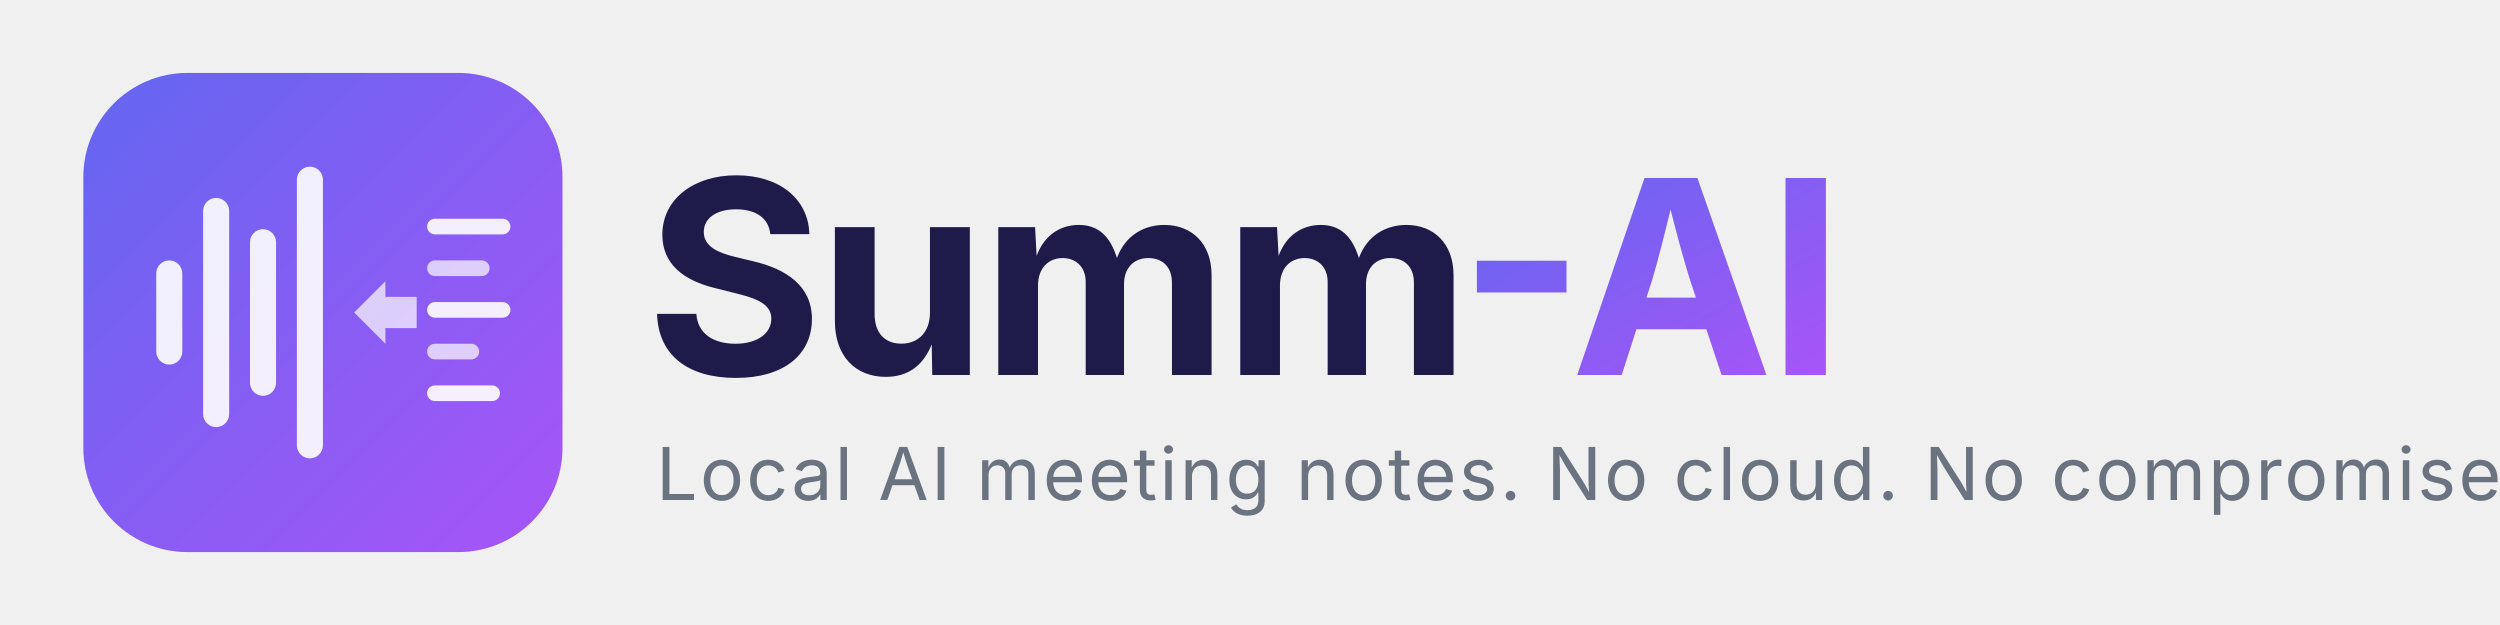
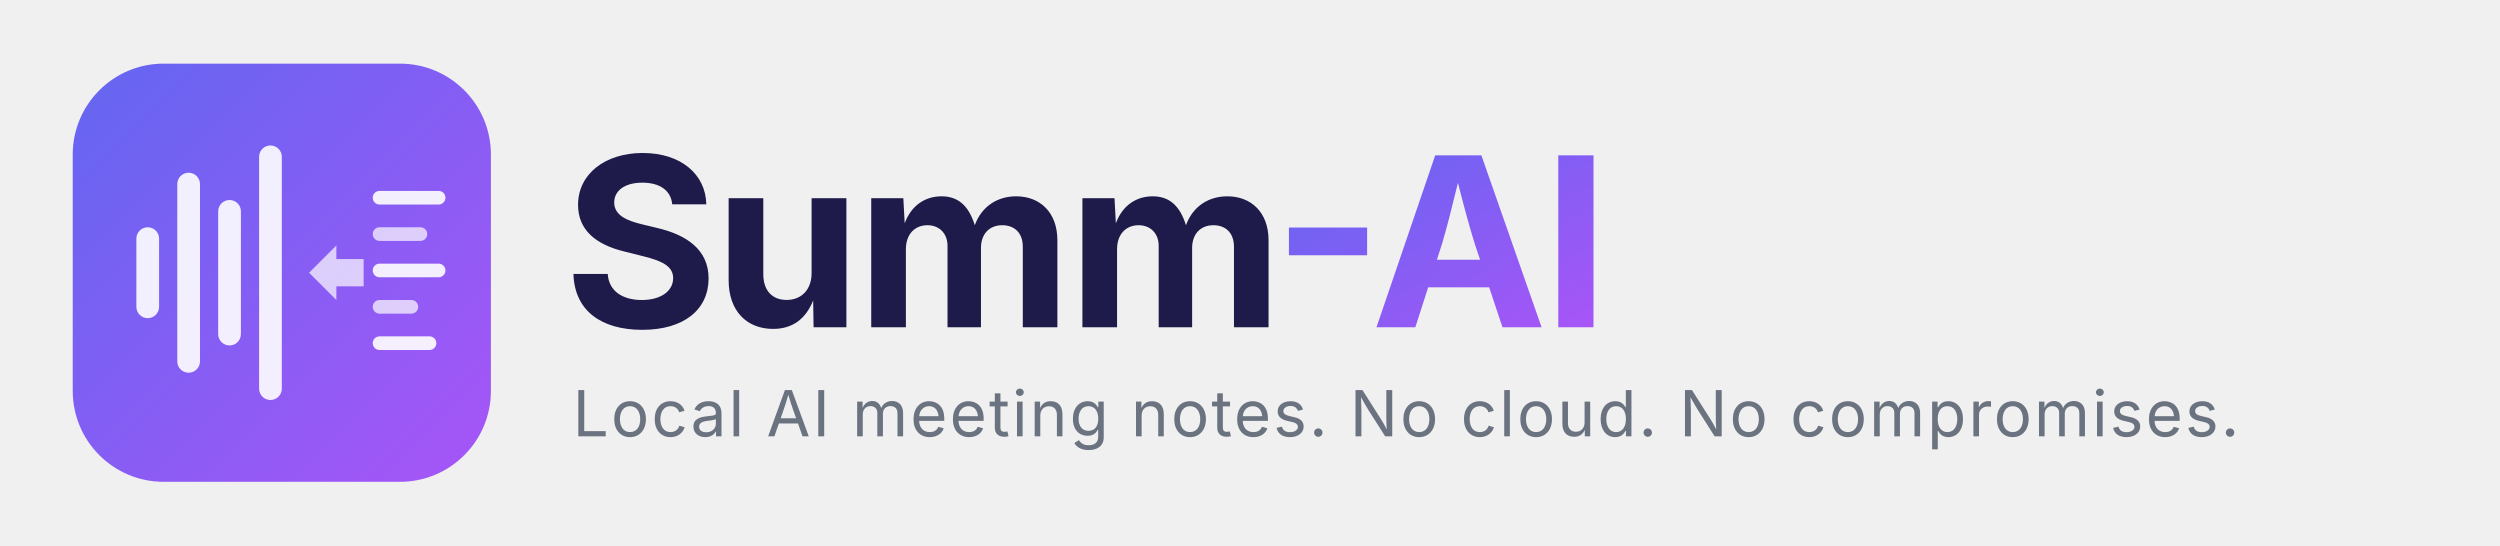
- <svg xmlns="http://www.w3.org/2000/svg" viewBox="0 0 480 120" width="480" height="120">
+ <svg xmlns="http://www.w3.org/2000/svg" viewBox="0 0 550 120" width="550" height="120">
  <defs>
    <linearGradient id="grad" x1="0%" y1="0%" x2="100%" y2="100%">
      <stop offset="0%" style="stop-color:#6366f1;stop-opacity:1" />
      <stop offset="100%" style="stop-color:#a855f7;stop-opacity:1" />
    </linearGradient>
    <linearGradient id="wave" x1="0%" y1="0%" x2="100%" y2="0%">
      <stop offset="0%" style="stop-color:#6366f1;stop-opacity:0.8" />
      <stop offset="50%" style="stop-color:#a855f7;stop-opacity:0.9" />
      <stop offset="100%" style="stop-color:#6366f1;stop-opacity:0.8" />
    </linearGradient>
  </defs>
  <g transform="translate(16, 14)">
    <rect x="0" y="0" width="92" height="92" rx="20" fill="url(#grad)" />
    <rect x="14" y="36" width="5" height="20" rx="2.5" fill="white" opacity="0.9" />
    <rect x="23" y="24" width="5" height="44" rx="2.5" fill="white" opacity="0.9" />
    <rect x="32" y="30" width="5" height="32" rx="2.5" fill="white" opacity="0.9" />
    <rect x="41" y="18" width="5" height="56" rx="2.5" fill="white" opacity="0.9" />
    <polygon points="52,46 58,40 58,43 64,43 64,49 58,49 58,52" fill="white" opacity="0.7" />
    <rect x="66" y="28" width="16" height="3" rx="1.5" fill="white" opacity="0.9" />
    <rect x="66" y="36" width="12" height="3" rx="1.5" fill="white" opacity="0.7" />
    <rect x="66" y="44" width="16" height="3" rx="1.5" fill="white" opacity="0.9" />
    <rect x="66" y="52" width="10" height="3" rx="1.5" fill="white" opacity="0.7" />
    <rect x="66" y="60" width="14" height="3" rx="1.5" fill="white" opacity="0.9" />
  </g>
  <text x="124" y="72" font-family="system-ui, -apple-system, 'Segoe UI', sans-serif" font-size="52" font-weight="700" fill="#1e1b4b" letter-spacing="-1">
    Summ
  </text>
  <text x="280" y="72" font-family="system-ui, -apple-system, 'Segoe UI', sans-serif" font-size="52" font-weight="700" fill="url(#grad)" letter-spacing="-1">
    -AI
  </text>
  <text x="126" y="96" font-family="system-ui, -apple-system, 'Segoe UI', sans-serif" font-size="14" fill="#6b7280" letter-spacing="0.5">
    Local AI meeting notes. No cloud. No compromises.
  </text>
</svg>
